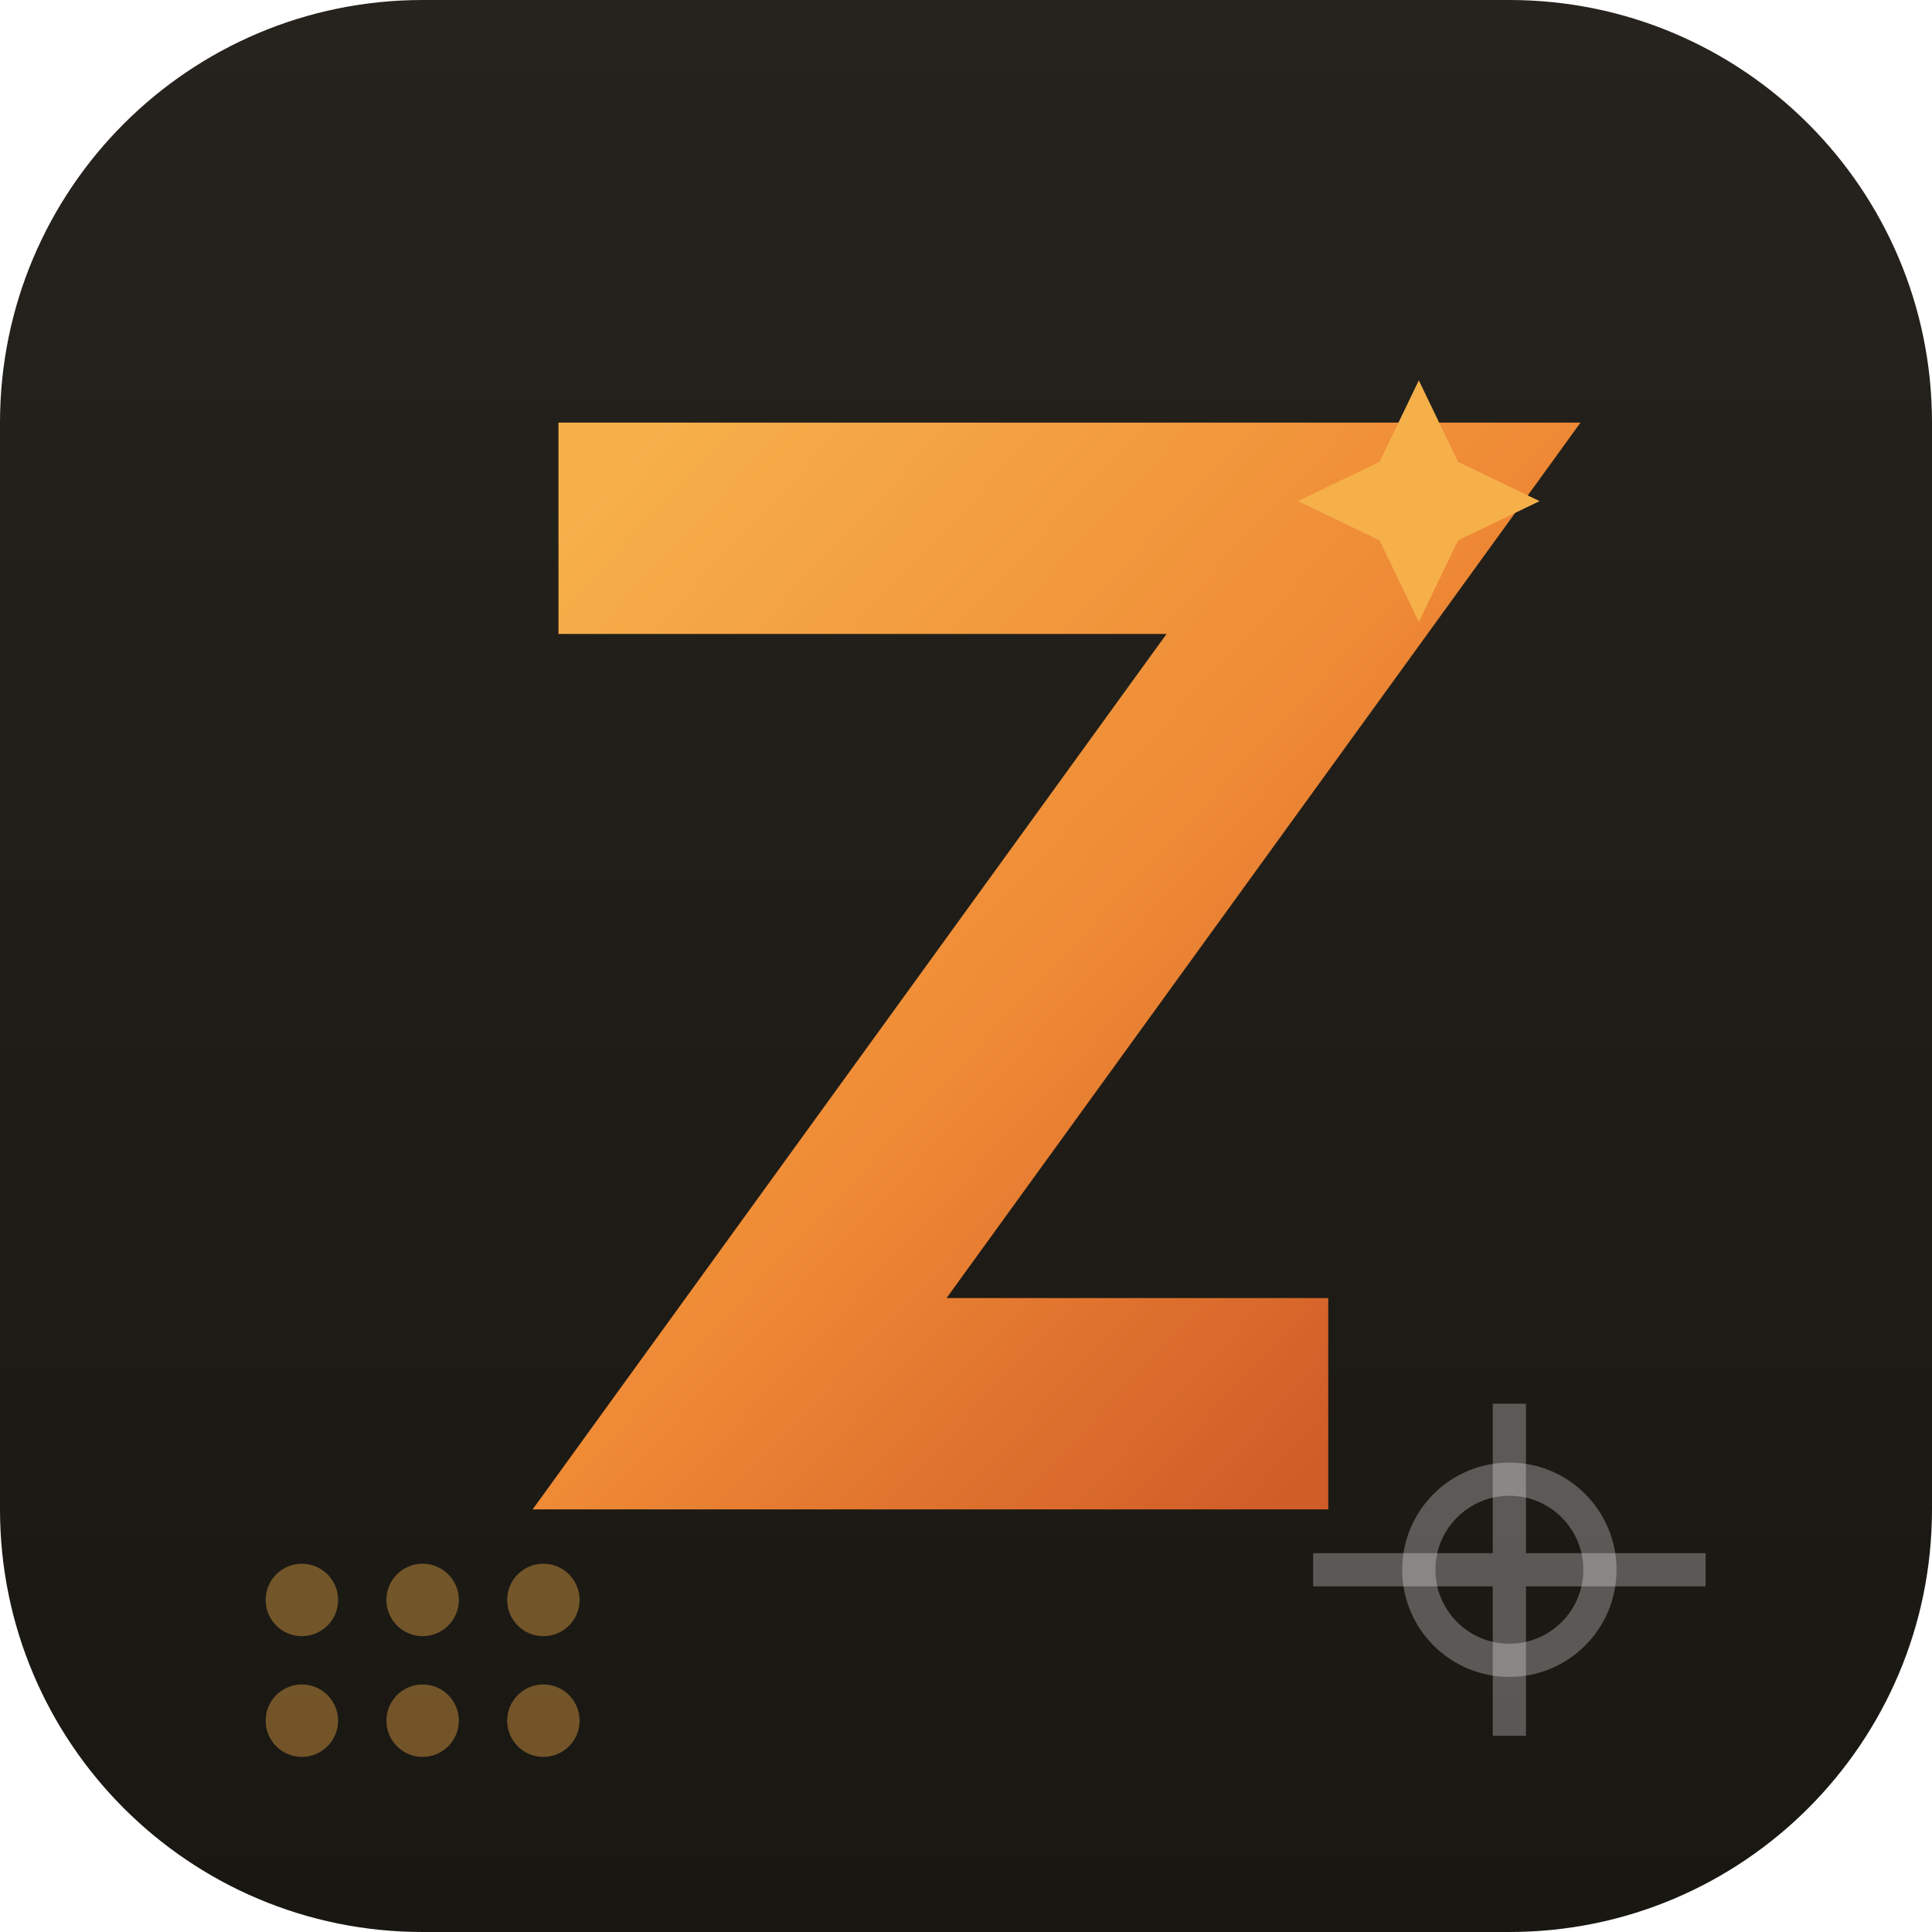
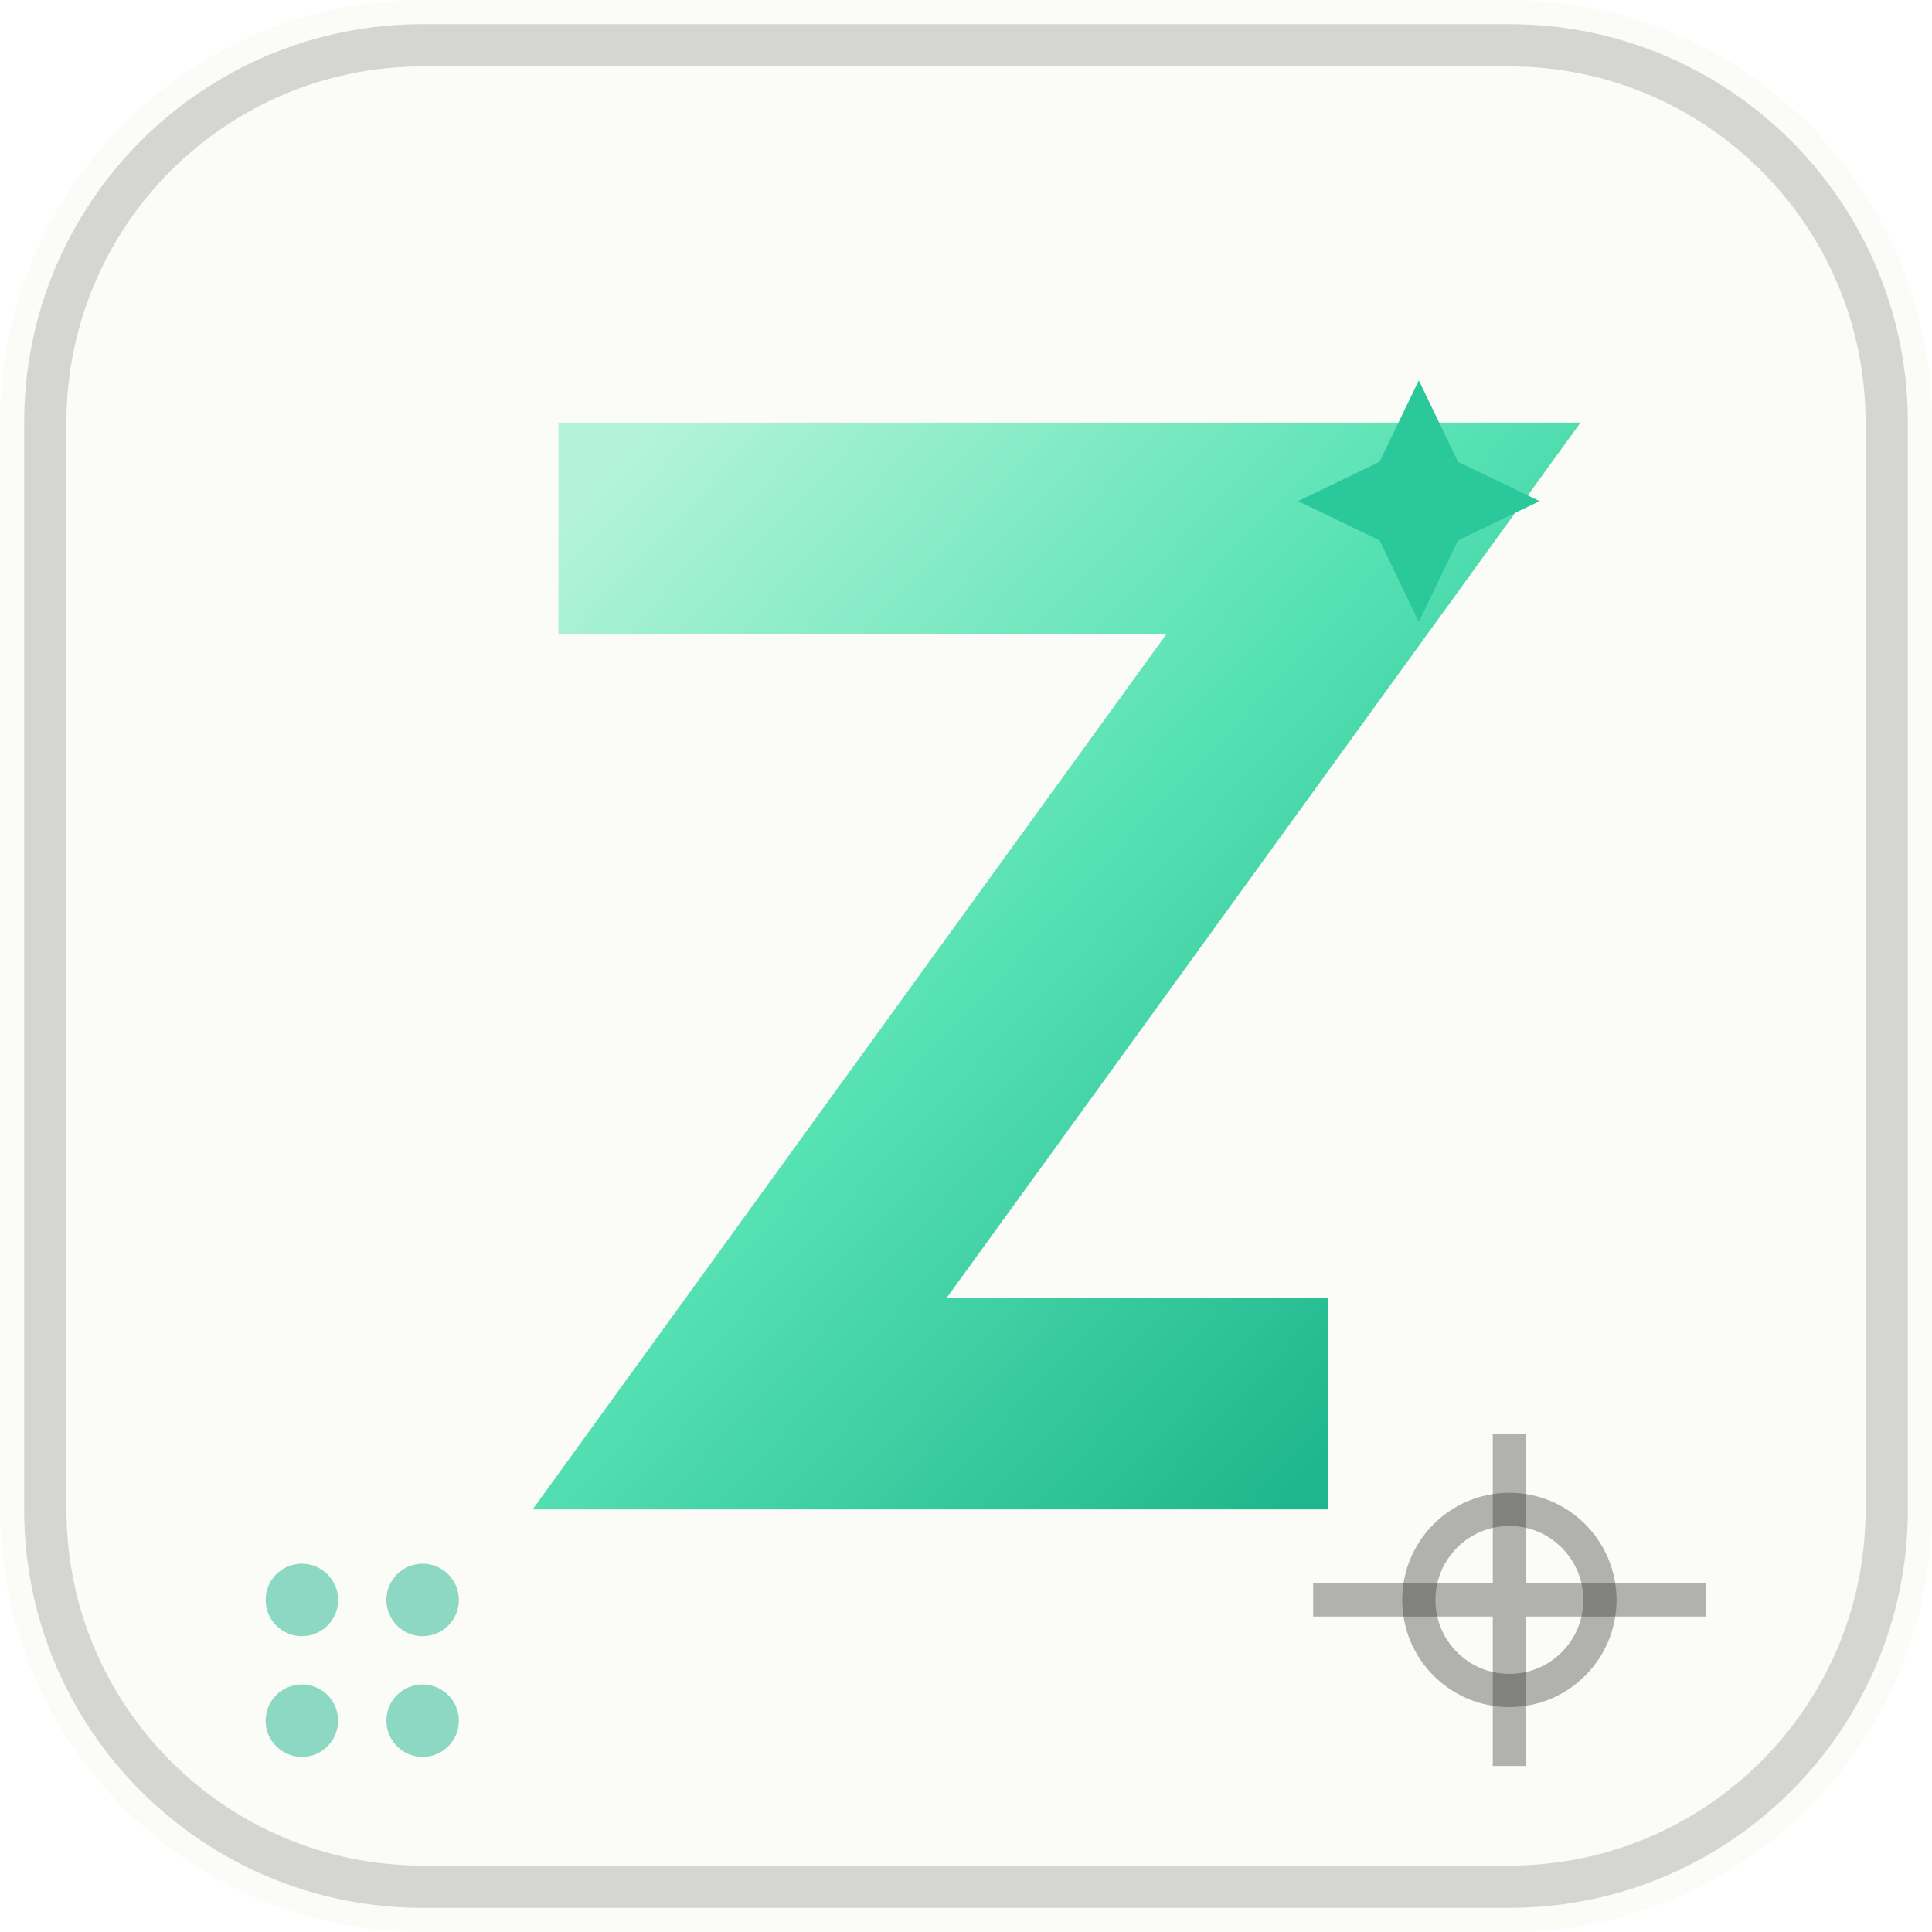
<svg xmlns="http://www.w3.org/2000/svg" viewBox="0 0 64 64">
  <defs>
-     <linearGradient id="bg" x1="0" y1="0" x2="0" y2="1">
-       <stop offset="0" stop-color="#26231e" />
-       <stop offset="1" stop-color="#191712" />
+     <linearGradient id="zg" x1="0" y1="0" x2="1" y2="1">
+       <stop offset="0" stop-color="#b3f3da" />
+       <stop offset="0.5" stop-color="#57e2b4" />
+       <stop offset="1" stop-color="#1fb78d" />
    </linearGradient>
-     <linearGradient id="zgrad" x1="0" y1="0" x2="1" y2="1">
-       <stop offset="0" stop-color="#f6b04a" />
-       <stop offset="0.55" stop-color="#ef8a35" />
-       <stop offset="1" stop-color="#d05c28" />
-     </linearGradient>
-     <filter id="grain" x="0" y="0" width="100%" height="100%">
+     <filter id="g" x="0" y="0" width="100%" height="100%">
      <feTurbulence type="fractalNoise" baseFrequency="0.9" numOctaves="2" stitchTiles="stitch" result="n" />
-       <feColorMatrix in="n" type="matrix" values="0 0 0 0 0.95  0 0 0 0 0.9  0 0 0 0 0.8  0 0 0 0.14 0" />
+       <feColorMatrix in="n" type="matrix" values="0 0 0 0 0.16  0 0 0 0 0.22  0 0 0 0 0.2  0 0 0 0.05 0" />
    </filter>
  </defs>
-   <rect width="64" height="64" rx="14" fill="url(#bg)" />
-   <rect width="64" height="64" rx="14" fill="url(#grain)" opacity="0.55" />
-   <path d="M18.5 17.5 H45.5 L24.5 46.5 H44" fill="none" stroke="url(#zgrad)" stroke-width="7" stroke-linejoin="miter" stroke-linecap="butt" />
-   <path d="M47 12.6 l1.3 2.7 2.7 1.3 -2.7 1.3 -1.3 2.7 -1.3 -2.7 -2.7 -1.3 2.7 -1.3 z" fill="#f6b04a" />
-   <g stroke="rgba(255,255,255,0.28)" fill="none" stroke-width="1.1">
-     <circle cx="50" cy="52" r="3" />
-     <path d="M50 46.5 V57.5 M43.5 52 H56.5" />
+   <rect width="64" height="64" rx="14" fill="#fbfbf8" />
+   <rect width="64" height="64" rx="14" fill="url(#g)" opacity="0.5" />
+   <rect x="1.5" y="1.5" width="61" height="61" rx="12.5" fill="none" stroke="#2a2824" stroke-opacity="0.18" stroke-width="1.4" />
+   <path d="M18.5 17.5 H45.5 L24.5 46.5 H44" fill="none" stroke="url(#zg)" stroke-width="7" stroke-linejoin="miter" stroke-linecap="butt" />
+   <path d="M47 12.6 l1.3 2.7 2.7 1.3 -2.7 1.3 -1.3 2.7 -1.3 -2.7 -2.7 -1.3 2.7 -1.3 z" fill="#2bc89b" />
+   <g stroke="rgba(42,40,36,0.35)" fill="none" stroke-width="1.1">
+     <circle cx="50" cy="53" r="3" />
+     <path d="M50 47.5 V58.5 M43.5 53 H56.5" />
  </g>
-   <g fill="rgba(246,176,74,0.4)">
+   <g fill="rgba(31,183,141,0.5)">
    <circle cx="10" cy="53" r="1.2" />
    <circle cx="14" cy="53" r="1.2" />
    <circle cx="10" cy="57" r="1.2" />
    <circle cx="14" cy="57" r="1.2" />
-     <circle cx="18" cy="53" r="1.2" />
-     <circle cx="18" cy="57" r="1.2" />
  </g>
</svg>
